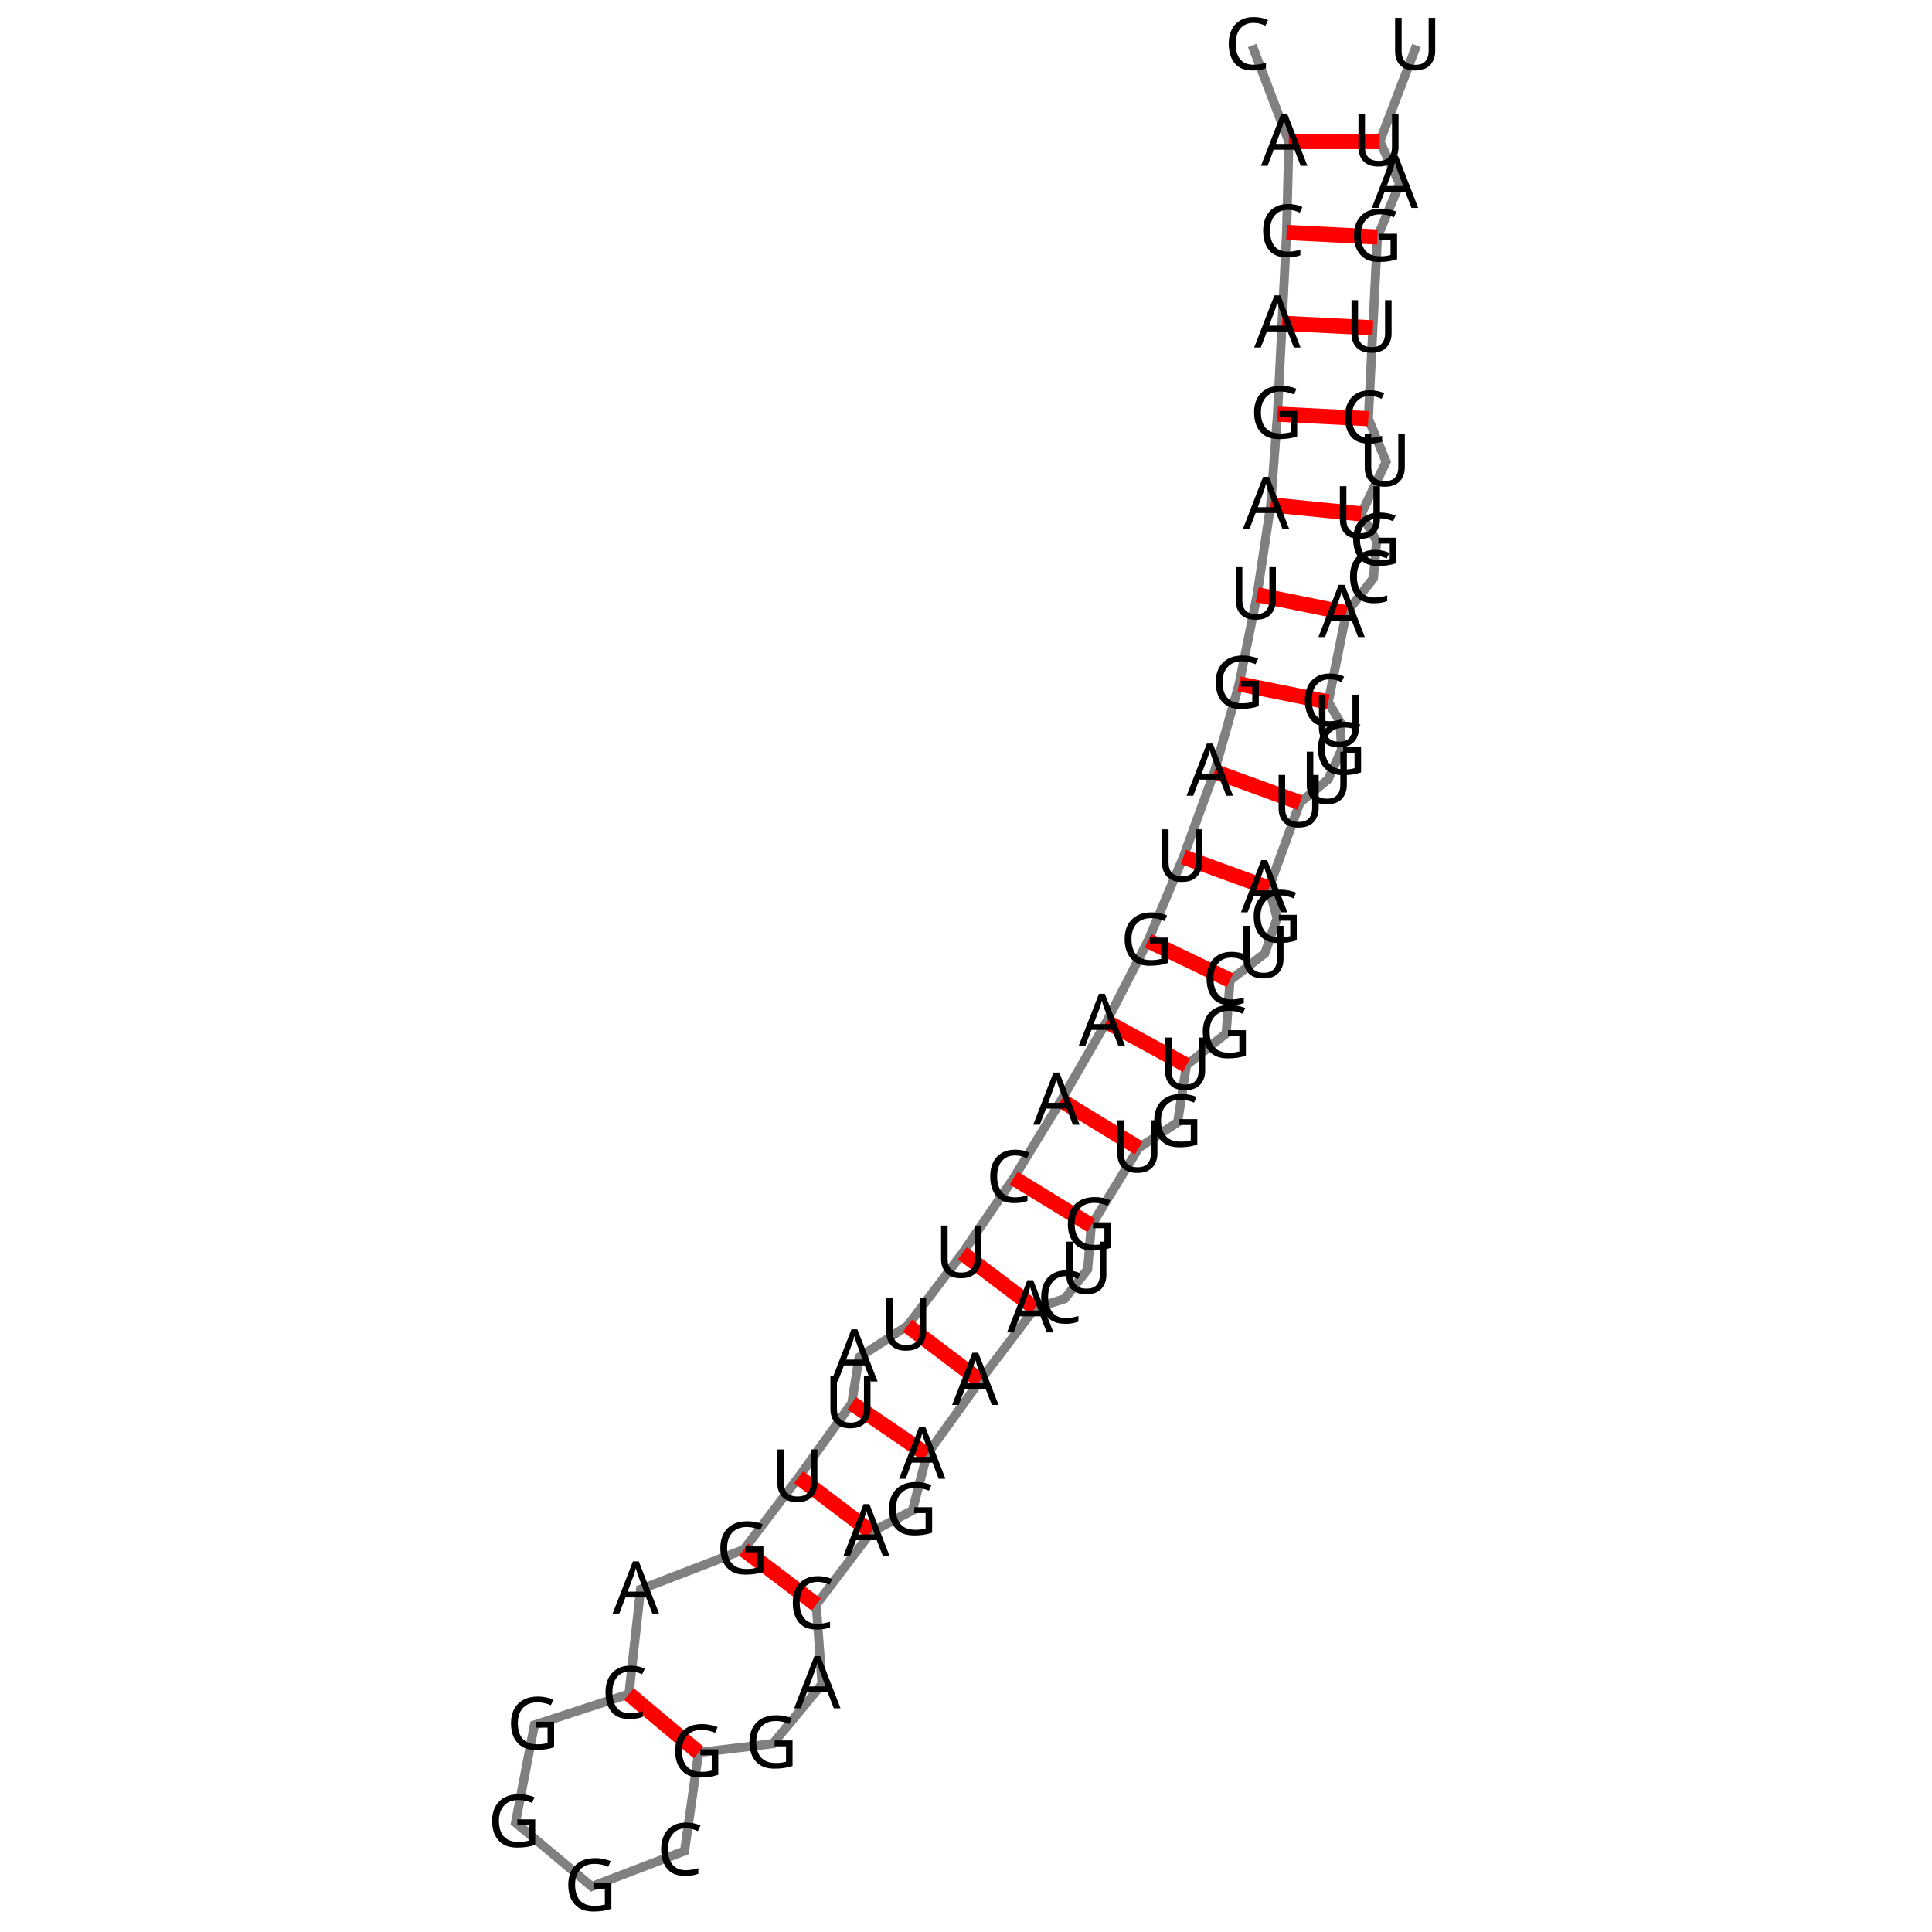
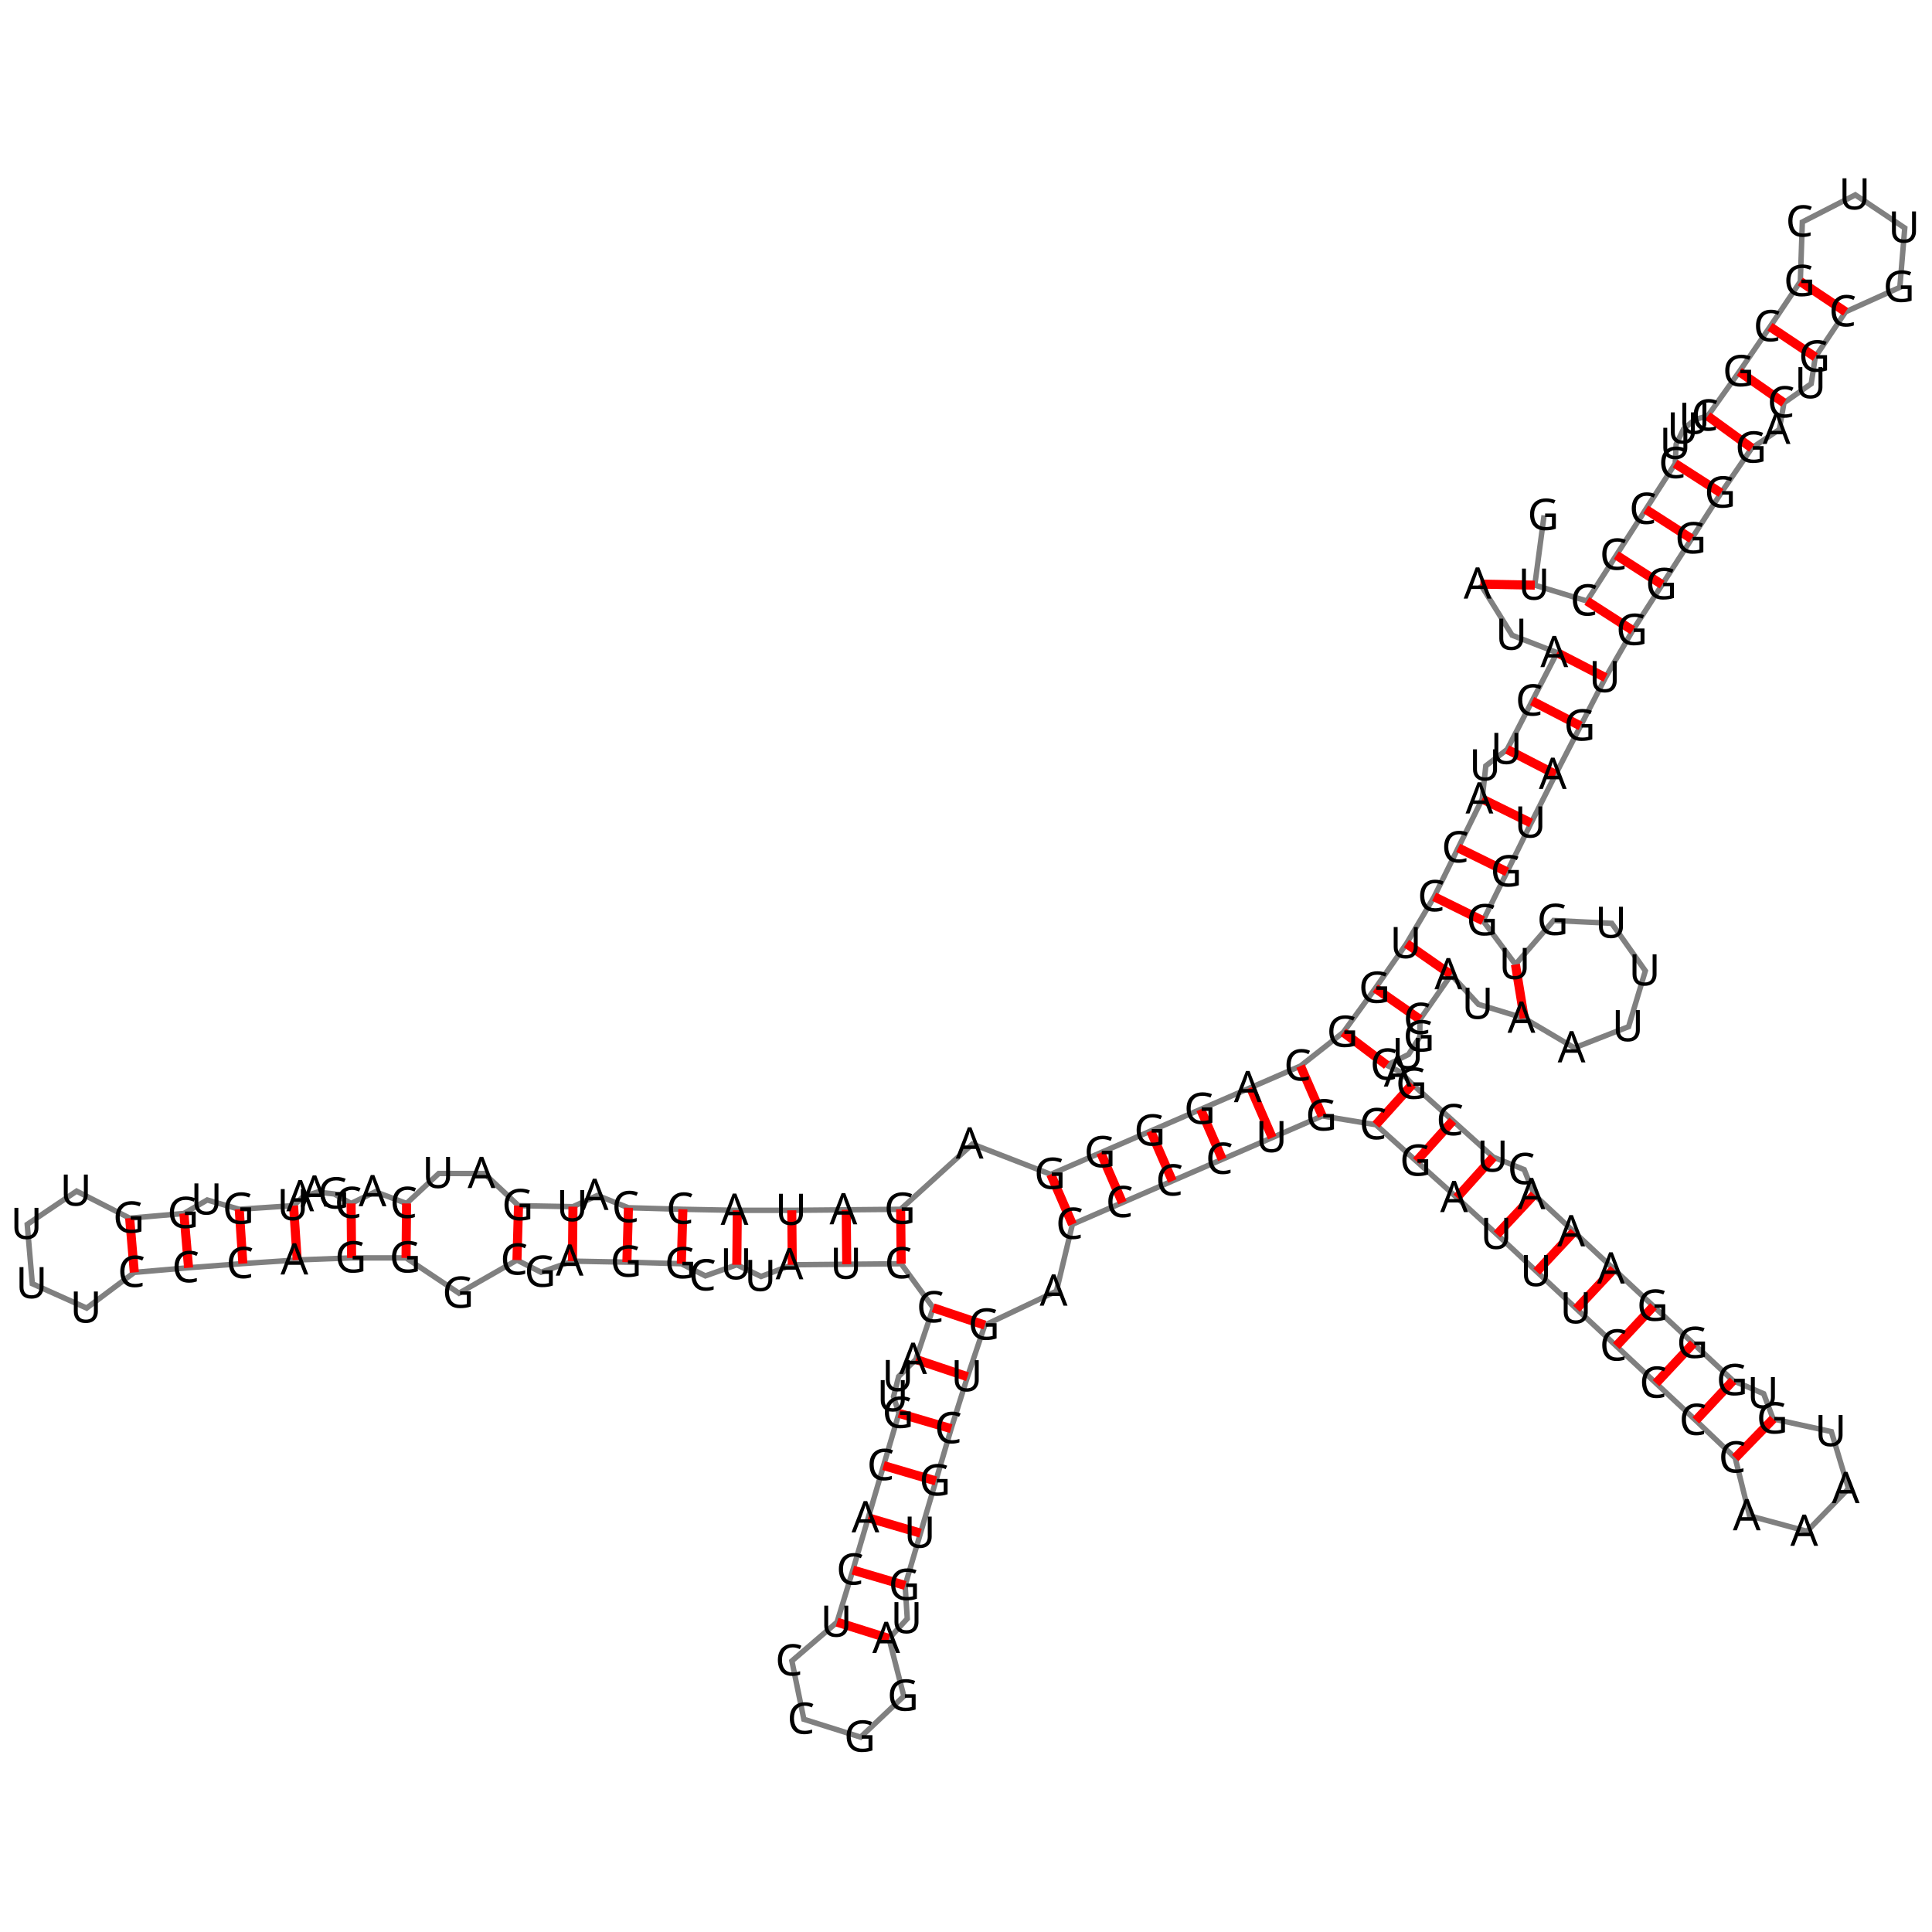
<svg xmlns="http://www.w3.org/2000/svg" height="452" width="452">
  <style type="text/css">
    
      .nucleotide {
        font-family: SansSerif;
      }
      .backbone {
        stroke: grey;
        fill:   none;
        stroke-width: 1.5;
      }
      .basepairs {
        stroke: red;
        fill:   none;
        stroke-width: 2.5;
      }
    
  </style>
  <rect style="stroke: white; fill: white" height="452" x="0" y="0" width="452" />
-   <g transform="scale(1.418642,1.418642) translate(92.46182,52.6806)">
-     <polyline class="backbone" id="outline" points="       114.041,-45.181       120.088,-29.341       119.714,-14.346       118.966,0.635       118.218,15.617       117.098,30.575       114.862,45.407       111.890,60.110       107.827,74.549       102.697,88.644       96.870,102.467       90.027,115.815       82.527,128.805       74.706,141.604       66.256,153.998       57.199,165.955       49.214,171.154       48.006,178.741       39.250,190.920       30.193,202.877       13.172,209.418       11.257,226.695       -4.329,231.792       -7.443,247.893       5.119,258.434       20.435,252.572       22.748,236.336       34.996,234.875       43.103,225.046       42.150,211.934       51.207,199.977       58.014,196.415       60.400,187.191       69.156,175.012       78.213,163.055       83.108,161.512       86.910,156.645       87.505,149.426       95.326,136.627       101.745,132.405       103.200,122.988       109.757,117.742       110.385,108.975       116.126,104.558       118.152,98.724       116.792,93.775       121.922,79.679       126.566,75.849       128.757,71.027       128.566,66.444       126.592,63.082       129.564,48.379       134.038,42.683       134.562,36.529       132.023,32.068       136.125,23.468       133.200,16.364       133.947,1.383       134.695,-13.598       138.363,-22.392       135.088,-29.341       141.134,-45.181     " />
+   <g transform="scale(0.849293,0.849293) translate(272.4592,136.5468)">
+     <polyline class="backbone" id="outline" points="       135.333,24.360       144.079,38.437       156.468,43.235       149.595,56.567       142.721,69.900       136.835,74.425       135.847,83.552       129.228,97.013       122.610,110.474       114.987,123.393       106.403,135.694       97.586,147.829       85.795,157.101       72.034,163.072       58.274,169.042       44.513,175.012       30.752,180.983       16.992,186.953       -4.583,178.605       -24.353,196.576       -39.352,196.718       -54.352,196.861       -69.352,196.861       -84.349,196.576       -99.343,196.147       -107.877,192.761       -114.626,195.856       -129.623,195.571       -139.056,186.731       -151.583,186.707       -160.460,194.966       -169.057,191.743       -175.746,194.966       -180.367,192.349       -185.057,191.848       -188.989,193.127       -191.591,195.570       -206.558,196.569       -215.374,194.009       -221.799,197.732       -236.744,199.015       -251.358,191.575       -264.959,200.736       -263.556,217.075       -248.592,223.784       -235.460,213.960       -220.515,212.677       -205.559,211.535       -190.592,210.536       -175.603,209.965       -160.603,209.965       -146.020,219.693       -130.051,210.565       -123.425,213.914       -114.769,210.856       -99.771,211.141       -84.777,211.569       -78.151,214.919       -69.495,211.860       -62.806,215.083       -54.209,211.860       -39.210,211.718       -24.210,211.575       -15.394,223.710       -20.164,237.931       -24.911,242.639       -26.320,248.203       -24.835,252.785       -29.061,267.178       -33.287,281.570       -37.513,295.963       -41.876,310.314       -54.317,320.998       -51.019,337.062       -35.375,341.981       -23.478,330.695       -27.566,314.813       -22.537,309.351       -23.121,300.189       -18.895,285.796       -14.669,271.404       -10.443,257.011       -5.943,242.702       -1.172,228.481       18.555,219.125       22.962,200.714       36.723,194.743       50.483,188.773       64.244,182.803       78.005,176.832       91.765,170.862       106.569,173.279       117.717,183.316       128.864,193.353       139.915,203.495       150.869,213.743       161.823,223.990       172.777,234.238       183.731,244.485       194.685,254.732       205.541,265.083       209.488,281.001       225.319,285.280       236.748,273.520       232.018,257.818       215.995,254.326       213.378,247.378       204.932,243.778       193.978,233.531       183.024,223.283       172.070,213.036       161.116,202.789       150.162,192.541       147.413,185.644       138.901,182.206       127.753,172.169       116.606,162.132       113.340,158.777       109.551,156.875       115.548,153.922       118.654,149.095       118.704,144.278       127.288,131.977       134.794,140.114       147.420,143.947       161.231,152.110       176.172,146.268       180.782,130.901       171.524,117.799       155.501,117.012       145.003,129.143       136.071,117.093       142.689,103.632       149.308,90.171       156.054,76.773       162.927,63.441       169.801,50.108       177.301,37.118       185.410,24.499       193.520,11.880       201.629,-0.739       210.096,-13.121       217.708,-18.254       218.963,-25.572       226.475,-30.849       227.590,-38.190       235.939,-50.652       250.886,-57.398       252.248,-73.741       238.624,-82.868       224.028,-75.390       223.477,-59.000       215.128,-46.538       206.662,-34.156       197.961,-21.937       194.508,-21.036       191.331,-18.390       189.257,-14.153       189.011,-8.848       180.901,3.771       172.791,16.389       164.682,29.008       150.330,24.645       152.887,5.433     " />
    <g id="pairs">
-       <line class="basepairs" id="2,61" x1="120.088" y1="-29.341" x2="135.088" y2="-29.341" />
-       <line class="basepairs" id="3,59" x1="119.714" y1="-14.346" x2="134.695" y2="-13.598" />
-       <line class="basepairs" id="4,58" x1="118.966" y1="0.635" x2="133.947" y2="1.383" />
-       <line class="basepairs" id="5,57" x1="118.218" y1="15.617" x2="133.2" y2="16.364" />
-       <line class="basepairs" id="6,55" x1="117.097" y1="30.575" x2="132.023" y2="32.068" />
-       <line class="basepairs" id="7,52" x1="114.862" y1="45.407" x2="129.564" y2="48.379" />
-       <line class="basepairs" id="8,51" x1="111.89" y1="60.11" x2="126.592" y2="63.082" />
-       <line class="basepairs" id="9,47" x1="107.827" y1="74.549" x2="121.922" y2="79.679" />
-       <line class="basepairs" id="10,46" x1="102.697" y1="88.644" x2="116.792" y2="93.775" />
-       <line class="basepairs" id="11,43" x1="96.87" y1="102.467" x2="110.385" y2="108.975" />
-       <line class="basepairs" id="12,41" x1="90.027" y1="115.815" x2="103.2" y2="122.988" />
-       <line class="basepairs" id="13,39" x1="82.527" y1="128.805" x2="95.326" y2="136.627" />
-       <line class="basepairs" id="14,38" x1="74.706" y1="141.604" x2="87.505" y2="149.426" />
-       <line class="basepairs" id="15,35" x1="66.256" y1="153.998" x2="78.213" y2="163.055" />
-       <line class="basepairs" id="16,34" x1="57.199" y1="165.955" x2="69.156" y2="175.012" />
-       <line class="basepairs" id="18,33" x1="48.006" y1="178.741" x2="60.4" y2="187.191" />
-       <line class="basepairs" id="19,31" x1="39.25" y1="190.92" x2="51.207" y2="199.977" />
-       <line class="basepairs" id="20,30" x1="30.193" y1="202.877" x2="42.15" y2="211.934" />
-       <line class="basepairs" id="22,27" x1="11.257" y1="226.695" x2="22.748" y2="236.336" />
+       <line class="basepairs" id="1,163" x1="135.333" y1="24.36" x2="150.33" y2="24.645" />
+       <line class="basepairs" id="3,137" x1="156.468" y1="43.235" x2="169.801" y2="50.108" />
+       <line class="basepairs" id="4,136" x1="149.595" y1="56.567" x2="162.927" y2="63.441" />
+       <line class="basepairs" id="5,135" x1="142.721" y1="69.9" x2="156.054" y2="76.773" />
+       <line class="basepairs" id="7,134" x1="135.847" y1="83.552" x2="149.308" y2="90.171" />
+       <line class="basepairs" id="8,133" x1="129.228" y1="97.013" x2="142.689" y2="103.632" />
+       <line class="basepairs" id="9,132" x1="122.61" y1="110.474" x2="136.071" y2="117.093" />
+       <line class="basepairs" id="10,123" x1="114.987" y1="123.393" x2="127.288" y2="131.977" />
+       <line class="basepairs" id="11,122" x1="106.403" y1="135.694" x2="118.704" y2="144.278" />
+       <line class="basepairs" id="12,119" x1="97.586" y1="147.829" x2="109.551" y2="156.875" />
+       <line class="basepairs" id="13,91" x1="85.795" y1="157.101" x2="91.765" y2="170.862" />
+       <line class="basepairs" id="14,90" x1="72.034" y1="163.072" x2="78.005" y2="176.832" />
+       <line class="basepairs" id="15,89" x1="58.274" y1="169.042" x2="64.244" y2="182.803" />
+       <line class="basepairs" id="16,88" x1="44.513" y1="175.012" x2="50.483" y2="188.773" />
+       <line class="basepairs" id="17,87" x1="30.752" y1="180.983" x2="36.723" y2="194.743" />
+       <line class="basepairs" id="18,86" x1="16.992" y1="186.953" x2="22.962" y2="200.714" />
+       <line class="basepairs" id="20,63" x1="-24.353" y1="196.576" x2="-24.21" y2="211.575" />
+       <line class="basepairs" id="21,62" x1="-39.352" y1="196.718" x2="-39.21" y2="211.718" />
+       <line class="basepairs" id="22,61" x1="-54.352" y1="196.861" x2="-54.209" y2="211.86" />
+       <line class="basepairs" id="23,59" x1="-69.352" y1="196.861" x2="-69.495" y2="211.86" />
+       <line class="basepairs" id="24,57" x1="-84.349" y1="196.576" x2="-84.777" y2="211.569" />
+       <line class="basepairs" id="25,56" x1="-99.343" y1="196.147" x2="-99.771" y2="211.141" />
+       <line class="basepairs" id="27,55" x1="-114.626" y1="195.856" x2="-114.769" y2="210.856" />
+       <line class="basepairs" id="28,53" x1="-129.623" y1="195.571" x2="-130.051" y2="210.565" />
+       <line class="basepairs" id="31,51" x1="-160.46" y1="194.966" x2="-160.603" y2="209.965" />
+       <line class="basepairs" id="33,50" x1="-175.746" y1="194.966" x2="-175.603" y2="209.965" />
+       <line class="basepairs" id="37,49" x1="-191.591" y1="195.57" x2="-190.592" y2="210.536" />
+       <line class="basepairs" id="38,48" x1="-206.558" y1="196.569" x2="-205.559" y2="211.535" />
+       <line class="basepairs" id="40,47" x1="-221.799" y1="197.732" x2="-220.515" y2="212.677" />
+       <line class="basepairs" id="41,46" x1="-236.744" y1="199.015" x2="-235.46" y2="213.96" />
+       <line class="basepairs" id="64,84" x1="-15.394" y1="223.71" x2="-1.172" y2="228.481" />
+       <line class="basepairs" id="65,83" x1="-20.164" y1="237.931" x2="-5.943" y2="242.702" />
+       <line class="basepairs" id="68,82" x1="-24.835" y1="252.785" x2="-10.443" y2="257.011" />
+       <line class="basepairs" id="69,81" x1="-29.061" y1="267.178" x2="-14.669" y2="271.404" />
+       <line class="basepairs" id="70,80" x1="-33.287" y1="281.57" x2="-18.895" y2="285.796" />
+       <line class="basepairs" id="71,79" x1="-37.513" y1="295.963" x2="-23.121" y2="300.189" />
+       <line class="basepairs" id="72,77" x1="-41.876" y1="310.314" x2="-27.566" y2="314.813" />
+       <line class="basepairs" id="92,117" x1="106.569" y1="173.279" x2="116.606" y2="162.132" />
+       <line class="basepairs" id="93,116" x1="117.717" y1="183.316" x2="127.753" y2="172.169" />
+       <line class="basepairs" id="94,115" x1="128.864" y1="193.353" x2="138.901" y2="182.206" />
+       <line class="basepairs" id="95,113" x1="139.915" y1="203.495" x2="150.162" y2="192.541" />
+       <line class="basepairs" id="96,112" x1="150.869" y1="213.743" x2="161.116" y2="202.789" />
+       <line class="basepairs" id="97,111" x1="161.823" y1="223.99" x2="172.07" y2="213.036" />
+       <line class="basepairs" id="98,110" x1="172.777" y1="234.238" x2="183.024" y2="223.283" />
+       <line class="basepairs" id="99,109" x1="183.731" y1="244.485" x2="193.978" y2="233.531" />
+       <line class="basepairs" id="100,108" x1="194.685" y1="254.732" x2="204.932" y2="243.778" />
+       <line class="basepairs" id="101,106" x1="205.541" y1="265.083" x2="215.995" y2="254.326" />
+       <line class="basepairs" id="125,131" x1="147.42" y1="143.947" x2="145.003" y2="129.143" />
+       <line class="basepairs" id="138,162" x1="177.301" y1="37.118" x2="164.682" y2="29.008" />
+       <line class="basepairs" id="139,161" x1="185.41" y1="24.499" x2="172.791" y2="16.389" />
+       <line class="basepairs" id="140,160" x1="193.52" y1="11.88" x2="180.901" y2="3.771" />
+       <line class="basepairs" id="141,159" x1="201.629" y1="-0.739" x2="189.011" y2="-8.848" />
+       <line class="basepairs" id="142,155" x1="210.096" y1="-13.121" x2="197.961" y2="-21.937" />
+       <line class="basepairs" id="144,154" x1="218.963" y1="-25.572" x2="206.662" y2="-34.156" />
+       <line class="basepairs" id="146,153" x1="227.59" y1="-38.19" x2="215.128" y2="-46.538" />
+       <line class="basepairs" id="147,152" x1="235.939" y1="-50.652" x2="223.477" y2="-59" />
    </g>
    <g transform="translate(-4.6, 4)" id="seq">
-       <text class="nucleotide" x="114.041" y="-45.181">C</text>
-       <text class="nucleotide" x="120.088" y="-29.341">A</text>
-       <text class="nucleotide" x="119.714" y="-14.346">C</text>
-       <text class="nucleotide" x="118.966" y="0.635">A</text>
-       <text class="nucleotide" x="118.218" y="15.617">G</text>
-       <text class="nucleotide" x="117.098" y="30.575">A</text>
-       <text class="nucleotide" x="114.862" y="45.407">U</text>
-       <text class="nucleotide" x="111.890" y="60.110">G</text>
-       <text class="nucleotide" x="107.827" y="74.549">A</text>
-       <text class="nucleotide" x="102.697" y="88.644">U</text>
-       <text class="nucleotide" x="96.870" y="102.467">G</text>
-       <text class="nucleotide" x="90.027" y="115.815">A</text>
-       <text class="nucleotide" x="82.527" y="128.805">A</text>
-       <text class="nucleotide" x="74.706" y="141.604">C</text>
-       <text class="nucleotide" x="66.256" y="153.998">U</text>
-       <text class="nucleotide" x="57.199" y="165.955">U</text>
-       <text class="nucleotide" x="49.214" y="171.154">A</text>
-       <text class="nucleotide" x="48.006" y="178.741">U</text>
-       <text class="nucleotide" x="39.250" y="190.920">U</text>
-       <text class="nucleotide" x="30.193" y="202.877">G</text>
-       <text class="nucleotide" x="13.172" y="209.418">A</text>
-       <text class="nucleotide" x="11.257" y="226.695">C</text>
-       <text class="nucleotide" x="-4.329" y="231.792">G</text>
-       <text class="nucleotide" x="-7.443" y="247.893">G</text>
-       <text class="nucleotide" x="5.119" y="258.434">G</text>
-       <text class="nucleotide" x="20.435" y="252.572">C</text>
-       <text class="nucleotide" x="22.748" y="236.336">G</text>
-       <text class="nucleotide" x="34.996" y="234.875">G</text>
-       <text class="nucleotide" x="43.103" y="225.046">A</text>
-       <text class="nucleotide" x="42.150" y="211.934">C</text>
-       <text class="nucleotide" x="51.207" y="199.977">A</text>
-       <text class="nucleotide" x="58.014" y="196.415">G</text>
-       <text class="nucleotide" x="60.400" y="187.191">A</text>
-       <text class="nucleotide" x="69.156" y="175.012">A</text>
-       <text class="nucleotide" x="78.213" y="163.055">A</text>
-       <text class="nucleotide" x="83.108" y="161.512">C</text>
-       <text class="nucleotide" x="86.910" y="156.645">U</text>
-       <text class="nucleotide" x="87.505" y="149.426">G</text>
-       <text class="nucleotide" x="95.326" y="136.627">U</text>
-       <text class="nucleotide" x="101.745" y="132.405">G</text>
-       <text class="nucleotide" x="103.200" y="122.988">U</text>
-       <text class="nucleotide" x="109.757" y="117.742">G</text>
-       <text class="nucleotide" x="110.385" y="108.975">C</text>
-       <text class="nucleotide" x="116.126" y="104.558">U</text>
-       <text class="nucleotide" x="118.152" y="98.724">G</text>
-       <text class="nucleotide" x="116.792" y="93.775">A</text>
-       <text class="nucleotide" x="121.922" y="79.679">U</text>
-       <text class="nucleotide" x="126.566" y="75.849">U</text>
-       <text class="nucleotide" x="128.757" y="71.027">G</text>
-       <text class="nucleotide" x="128.566" y="66.444">U</text>
-       <text class="nucleotide" x="126.592" y="63.082">C</text>
-       <text class="nucleotide" x="129.564" y="48.379">A</text>
-       <text class="nucleotide" x="134.038" y="42.683">C</text>
-       <text class="nucleotide" x="134.562" y="36.529">G</text>
-       <text class="nucleotide" x="132.023" y="32.068">U</text>
-       <text class="nucleotide" x="136.125" y="23.468">U</text>
-       <text class="nucleotide" x="133.200" y="16.364">C</text>
-       <text class="nucleotide" x="133.947" y="1.383">U</text>
-       <text class="nucleotide" x="134.695" y="-13.598">G</text>
-       <text class="nucleotide" x="138.363" y="-22.392">A</text>
-       <text class="nucleotide" x="135.088" y="-29.341">U</text>
-       <text class="nucleotide" x="141.134" y="-45.181">U</text>
+       <text class="nucleotide" x="135.333" y="24.360">A</text>
+       <text class="nucleotide" x="144.079" y="38.437">U</text>
+       <text class="nucleotide" x="156.468" y="43.235">A</text>
+       <text class="nucleotide" x="149.595" y="56.567">C</text>
+       <text class="nucleotide" x="142.721" y="69.900">U</text>
+       <text class="nucleotide" x="136.835" y="74.425">U</text>
+       <text class="nucleotide" x="135.847" y="83.552">A</text>
+       <text class="nucleotide" x="129.228" y="97.013">C</text>
+       <text class="nucleotide" x="122.610" y="110.474">C</text>
+       <text class="nucleotide" x="114.987" y="123.393">U</text>
+       <text class="nucleotide" x="106.403" y="135.694">G</text>
+       <text class="nucleotide" x="97.586" y="147.829">G</text>
+       <text class="nucleotide" x="85.795" y="157.101">C</text>
+       <text class="nucleotide" x="72.034" y="163.072">A</text>
+       <text class="nucleotide" x="58.274" y="169.042">G</text>
+       <text class="nucleotide" x="44.513" y="175.012">G</text>
+       <text class="nucleotide" x="30.752" y="180.983">G</text>
+       <text class="nucleotide" x="16.992" y="186.953">G</text>
+       <text class="nucleotide" x="-4.583" y="178.605">A</text>
+       <text class="nucleotide" x="-24.353" y="196.576">G</text>
+       <text class="nucleotide" x="-39.352" y="196.718">A</text>
+       <text class="nucleotide" x="-54.352" y="196.861">U</text>
+       <text class="nucleotide" x="-69.352" y="196.861">A</text>
+       <text class="nucleotide" x="-84.349" y="196.576">C</text>
+       <text class="nucleotide" x="-99.343" y="196.147">C</text>
+       <text class="nucleotide" x="-107.877" y="192.761">A</text>
+       <text class="nucleotide" x="-114.626" y="195.856">U</text>
+       <text class="nucleotide" x="-129.623" y="195.571">G</text>
+       <text class="nucleotide" x="-139.056" y="186.731">A</text>
+       <text class="nucleotide" x="-151.583" y="186.707">U</text>
+       <text class="nucleotide" x="-160.460" y="194.966">C</text>
+       <text class="nucleotide" x="-169.057" y="191.743">A</text>
+       <text class="nucleotide" x="-175.746" y="194.966">C</text>
+       <text class="nucleotide" x="-180.367" y="192.349">G</text>
+       <text class="nucleotide" x="-185.057" y="191.848">A</text>
+       <text class="nucleotide" x="-188.989" y="193.127">A</text>
+       <text class="nucleotide" x="-191.591" y="195.570">U</text>
+       <text class="nucleotide" x="-206.558" y="196.569">G</text>
+       <text class="nucleotide" x="-215.374" y="194.009">U</text>
+       <text class="nucleotide" x="-221.799" y="197.732">G</text>
+       <text class="nucleotide" x="-236.744" y="199.015">G</text>
+       <text class="nucleotide" x="-251.358" y="191.575">U</text>
+       <text class="nucleotide" x="-264.959" y="200.736">U</text>
+       <text class="nucleotide" x="-263.556" y="217.075">U</text>
+       <text class="nucleotide" x="-248.592" y="223.784">U</text>
+       <text class="nucleotide" x="-235.460" y="213.960">C</text>
+       <text class="nucleotide" x="-220.515" y="212.677">C</text>
+       <text class="nucleotide" x="-205.559" y="211.535">C</text>
+       <text class="nucleotide" x="-190.592" y="210.536">A</text>
+       <text class="nucleotide" x="-175.603" y="209.965">G</text>
+       <text class="nucleotide" x="-160.603" y="209.965">G</text>
+       <text class="nucleotide" x="-146.020" y="219.693">G</text>
+       <text class="nucleotide" x="-130.051" y="210.565">C</text>
+       <text class="nucleotide" x="-123.425" y="213.914">G</text>
+       <text class="nucleotide" x="-114.769" y="210.856">A</text>
+       <text class="nucleotide" x="-99.771" y="211.141">G</text>
+       <text class="nucleotide" x="-84.777" y="211.569">G</text>
+       <text class="nucleotide" x="-78.151" y="214.919">C</text>
+       <text class="nucleotide" x="-69.495" y="211.860">U</text>
+       <text class="nucleotide" x="-62.806" y="215.083">U</text>
+       <text class="nucleotide" x="-54.209" y="211.860">A</text>
+       <text class="nucleotide" x="-39.210" y="211.718">U</text>
+       <text class="nucleotide" x="-24.210" y="211.575">C</text>
+       <text class="nucleotide" x="-15.394" y="223.710">C</text>
+       <text class="nucleotide" x="-20.164" y="237.931">A</text>
+       <text class="nucleotide" x="-24.911" y="242.639">U</text>
+       <text class="nucleotide" x="-26.320" y="248.203">U</text>
+       <text class="nucleotide" x="-24.835" y="252.785">G</text>
+       <text class="nucleotide" x="-29.061" y="267.178">C</text>
+       <text class="nucleotide" x="-33.287" y="281.570">A</text>
+       <text class="nucleotide" x="-37.513" y="295.963">C</text>
+       <text class="nucleotide" x="-41.876" y="310.314">U</text>
+       <text class="nucleotide" x="-54.317" y="320.998">C</text>
+       <text class="nucleotide" x="-51.019" y="337.062">C</text>
+       <text class="nucleotide" x="-35.375" y="341.981">G</text>
+       <text class="nucleotide" x="-23.478" y="330.695">G</text>
+       <text class="nucleotide" x="-27.566" y="314.813">A</text>
+       <text class="nucleotide" x="-22.537" y="309.351">U</text>
+       <text class="nucleotide" x="-23.121" y="300.189">G</text>
+       <text class="nucleotide" x="-18.895" y="285.796">U</text>
+       <text class="nucleotide" x="-14.669" y="271.404">G</text>
+       <text class="nucleotide" x="-10.443" y="257.011">C</text>
+       <text class="nucleotide" x="-5.943" y="242.702">U</text>
+       <text class="nucleotide" x="-1.172" y="228.481">G</text>
+       <text class="nucleotide" x="18.555" y="219.125">A</text>
+       <text class="nucleotide" x="22.962" y="200.714">C</text>
+       <text class="nucleotide" x="36.723" y="194.743">C</text>
+       <text class="nucleotide" x="50.483" y="188.773">C</text>
+       <text class="nucleotide" x="64.244" y="182.803">C</text>
+       <text class="nucleotide" x="78.005" y="176.832">U</text>
+       <text class="nucleotide" x="91.765" y="170.862">G</text>
+       <text class="nucleotide" x="106.569" y="173.279">C</text>
+       <text class="nucleotide" x="117.717" y="183.316">G</text>
+       <text class="nucleotide" x="128.864" y="193.353">A</text>
+       <text class="nucleotide" x="139.915" y="203.495">U</text>
+       <text class="nucleotide" x="150.869" y="213.743">U</text>
+       <text class="nucleotide" x="161.823" y="223.990">U</text>
+       <text class="nucleotide" x="172.777" y="234.238">C</text>
+       <text class="nucleotide" x="183.731" y="244.485">C</text>
+       <text class="nucleotide" x="194.685" y="254.732">C</text>
+       <text class="nucleotide" x="205.541" y="265.083">C</text>
+       <text class="nucleotide" x="209.488" y="281.001">A</text>
+       <text class="nucleotide" x="225.319" y="285.280">A</text>
+       <text class="nucleotide" x="236.748" y="273.520">A</text>
+       <text class="nucleotide" x="232.018" y="257.818">U</text>
+       <text class="nucleotide" x="215.995" y="254.326">G</text>
+       <text class="nucleotide" x="213.378" y="247.378">U</text>
+       <text class="nucleotide" x="204.932" y="243.778">G</text>
+       <text class="nucleotide" x="193.978" y="233.531">G</text>
+       <text class="nucleotide" x="183.024" y="223.283">G</text>
+       <text class="nucleotide" x="172.070" y="213.036">A</text>
+       <text class="nucleotide" x="161.116" y="202.789">A</text>
+       <text class="nucleotide" x="150.162" y="192.541">A</text>
+       <text class="nucleotide" x="147.413" y="185.644">C</text>
+       <text class="nucleotide" x="138.901" y="182.206">U</text>
+       <text class="nucleotide" x="127.753" y="172.169">C</text>
+       <text class="nucleotide" x="116.606" y="162.132">G</text>
+       <text class="nucleotide" x="113.340" y="158.777">A</text>
+       <text class="nucleotide" x="109.551" y="156.875">C</text>
+       <text class="nucleotide" x="115.548" y="153.922">U</text>
+       <text class="nucleotide" x="118.654" y="149.095">G</text>
+       <text class="nucleotide" x="118.704" y="144.278">C</text>
+       <text class="nucleotide" x="127.288" y="131.977">A</text>
+       <text class="nucleotide" x="134.794" y="140.114">U</text>
+       <text class="nucleotide" x="147.420" y="143.947">A</text>
+       <text class="nucleotide" x="161.231" y="152.110">A</text>
+       <text class="nucleotide" x="176.172" y="146.268">U</text>
+       <text class="nucleotide" x="180.782" y="130.901">U</text>
+       <text class="nucleotide" x="171.524" y="117.799">U</text>
+       <text class="nucleotide" x="155.501" y="117.012">G</text>
+       <text class="nucleotide" x="145.003" y="129.143">U</text>
+       <text class="nucleotide" x="136.071" y="117.093">G</text>
+       <text class="nucleotide" x="142.689" y="103.632">G</text>
+       <text class="nucleotide" x="149.308" y="90.171">U</text>
+       <text class="nucleotide" x="156.054" y="76.773">A</text>
+       <text class="nucleotide" x="162.927" y="63.441">G</text>
+       <text class="nucleotide" x="169.801" y="50.108">U</text>
+       <text class="nucleotide" x="177.301" y="37.118">G</text>
+       <text class="nucleotide" x="185.410" y="24.499">G</text>
+       <text class="nucleotide" x="193.520" y="11.880">G</text>
+       <text class="nucleotide" x="201.629" y="-0.739">G</text>
+       <text class="nucleotide" x="210.096" y="-13.121">G</text>
+       <text class="nucleotide" x="217.708" y="-18.254">A</text>
+       <text class="nucleotide" x="218.963" y="-25.572">C</text>
+       <text class="nucleotide" x="226.475" y="-30.849">U</text>
+       <text class="nucleotide" x="227.590" y="-38.190">G</text>
+       <text class="nucleotide" x="235.939" y="-50.652">C</text>
+       <text class="nucleotide" x="250.886" y="-57.398">G</text>
+       <text class="nucleotide" x="252.248" y="-73.741">U</text>
+       <text class="nucleotide" x="238.624" y="-82.868">U</text>
+       <text class="nucleotide" x="224.028" y="-75.390">C</text>
+       <text class="nucleotide" x="223.477" y="-59.000">G</text>
+       <text class="nucleotide" x="215.128" y="-46.538">C</text>
+       <text class="nucleotide" x="206.662" y="-34.156">G</text>
+       <text class="nucleotide" x="197.961" y="-21.937">C</text>
+       <text class="nucleotide" x="194.508" y="-21.036">U</text>
+       <text class="nucleotide" x="191.331" y="-18.390">U</text>
+       <text class="nucleotide" x="189.257" y="-14.153">U</text>
+       <text class="nucleotide" x="189.011" y="-8.848">C</text>
+       <text class="nucleotide" x="180.901" y="3.771">C</text>
+       <text class="nucleotide" x="172.791" y="16.389">C</text>
+       <text class="nucleotide" x="164.682" y="29.008">C</text>
+       <text class="nucleotide" x="150.330" y="24.645">U</text>
+       <text class="nucleotide" x="152.887" y="5.433">G</text>
    </g>
  </g>
</svg>
